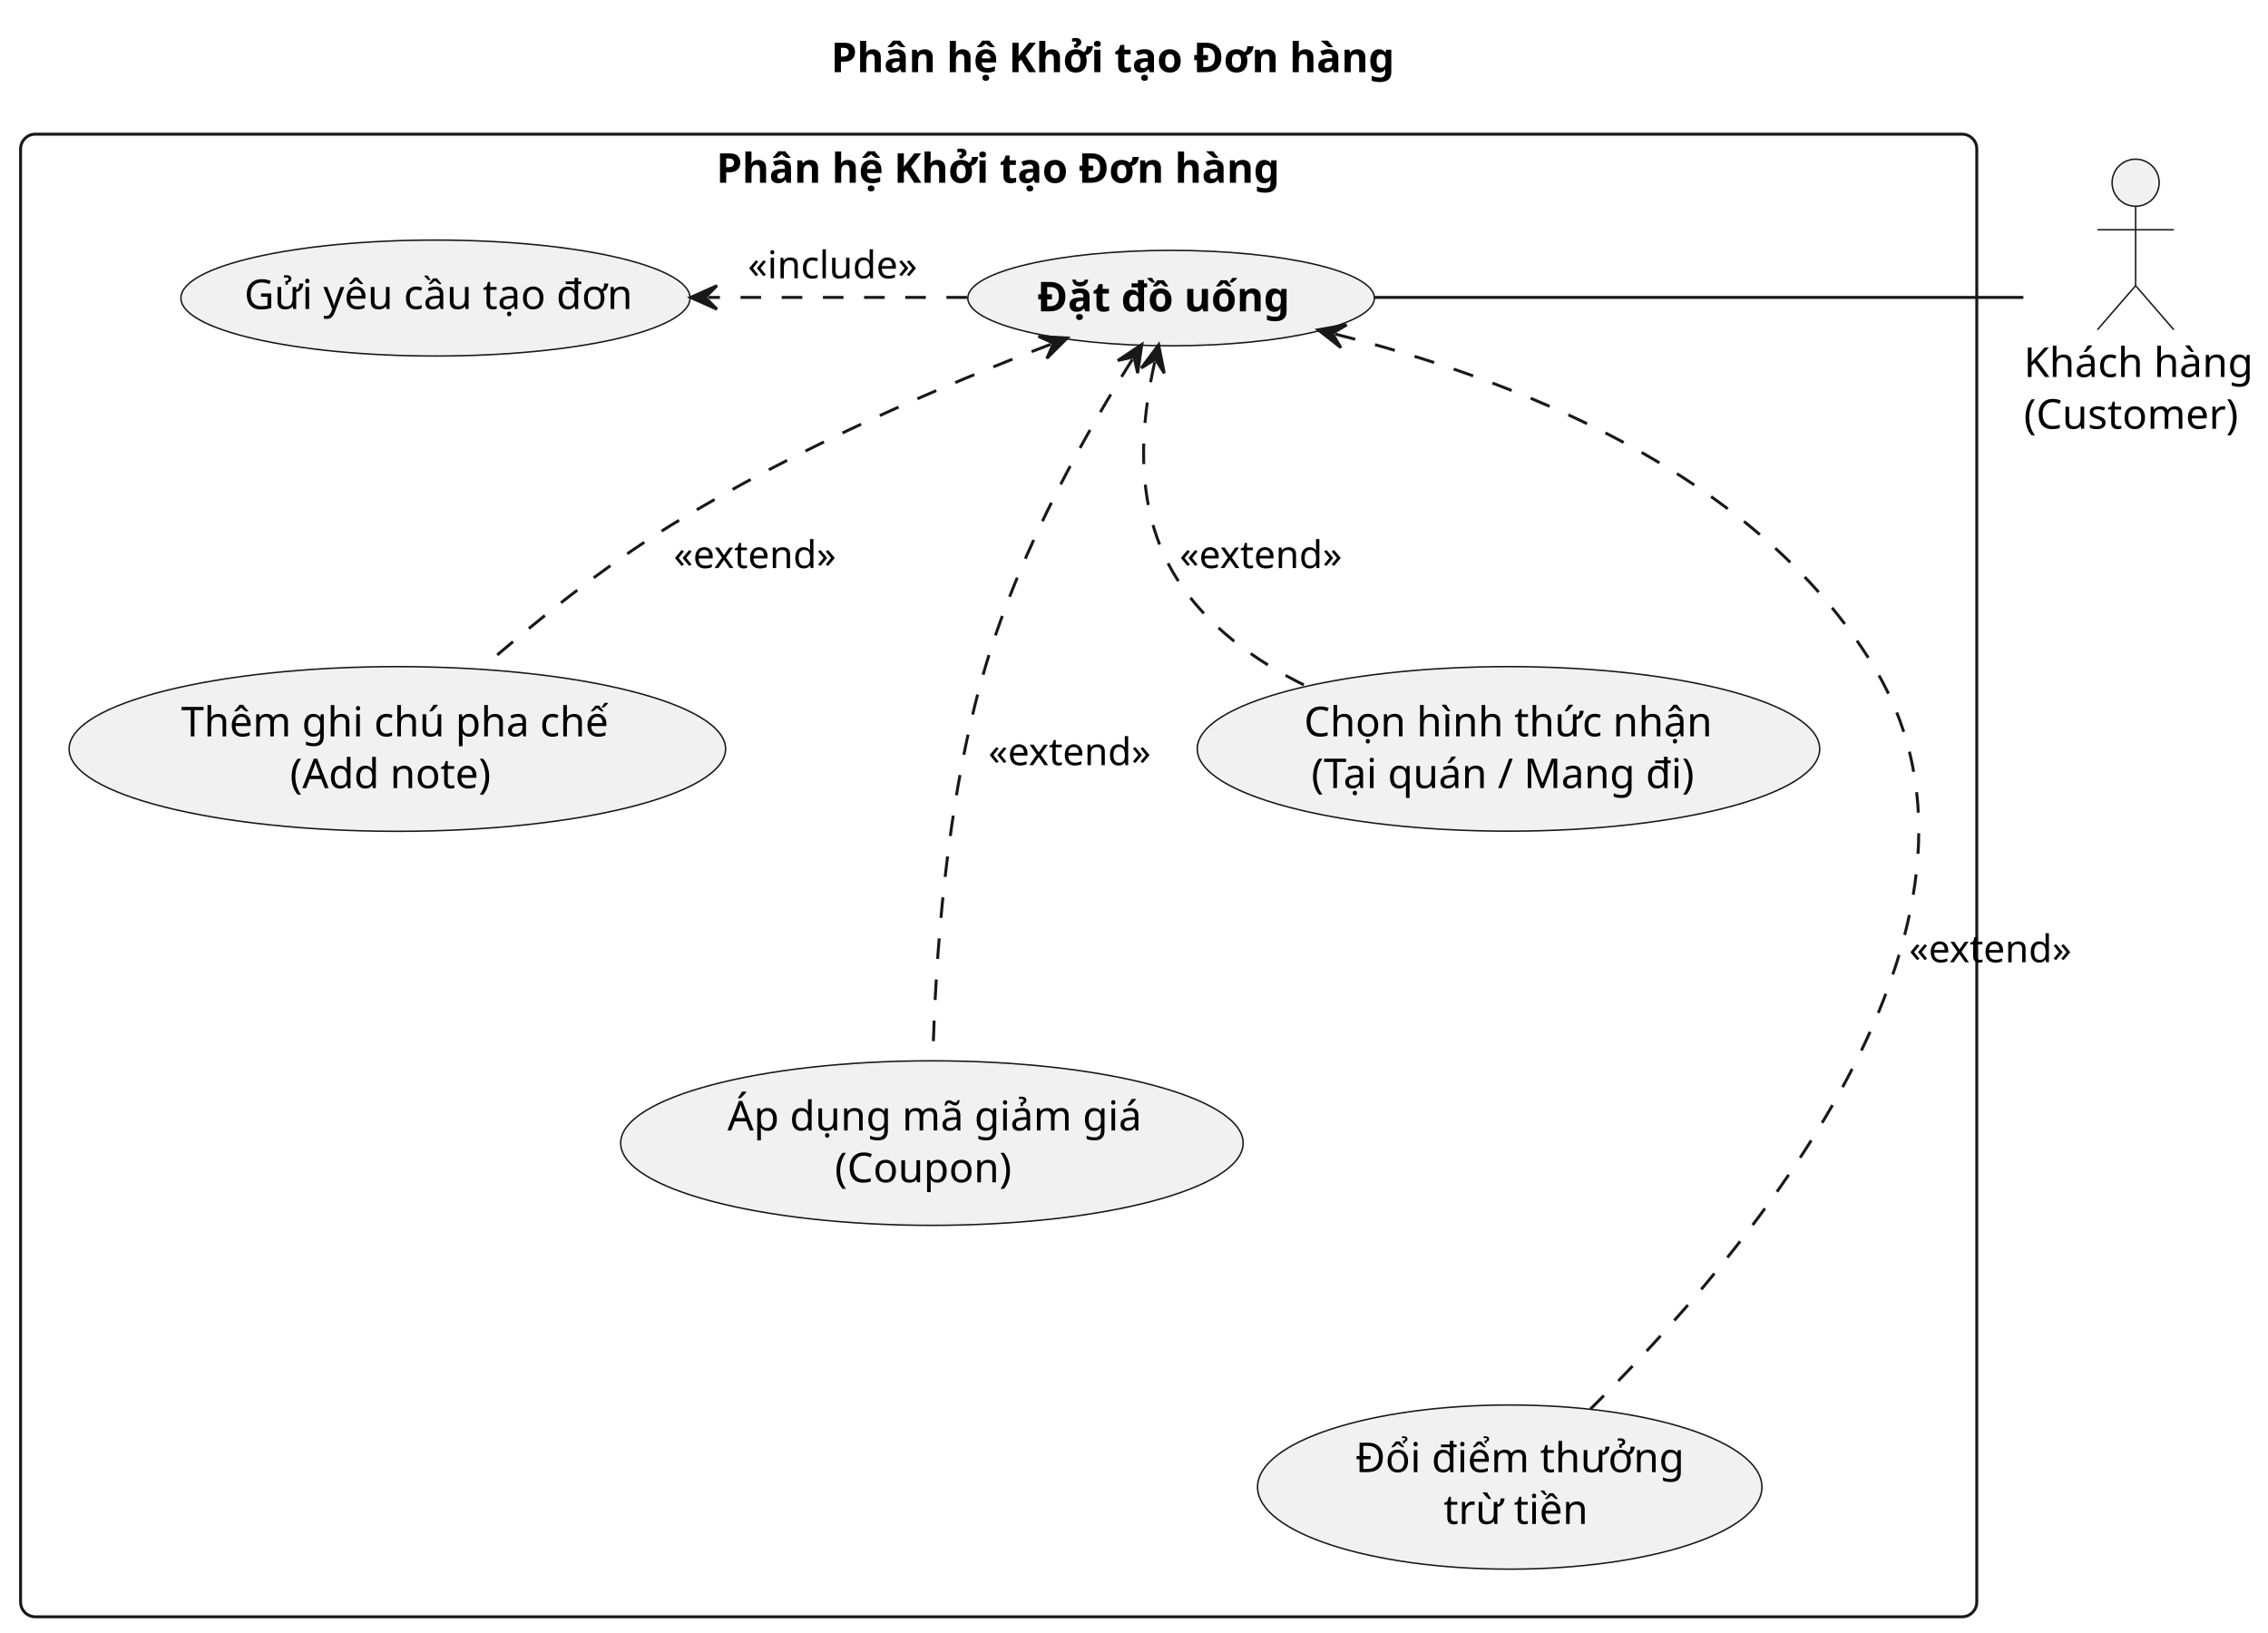
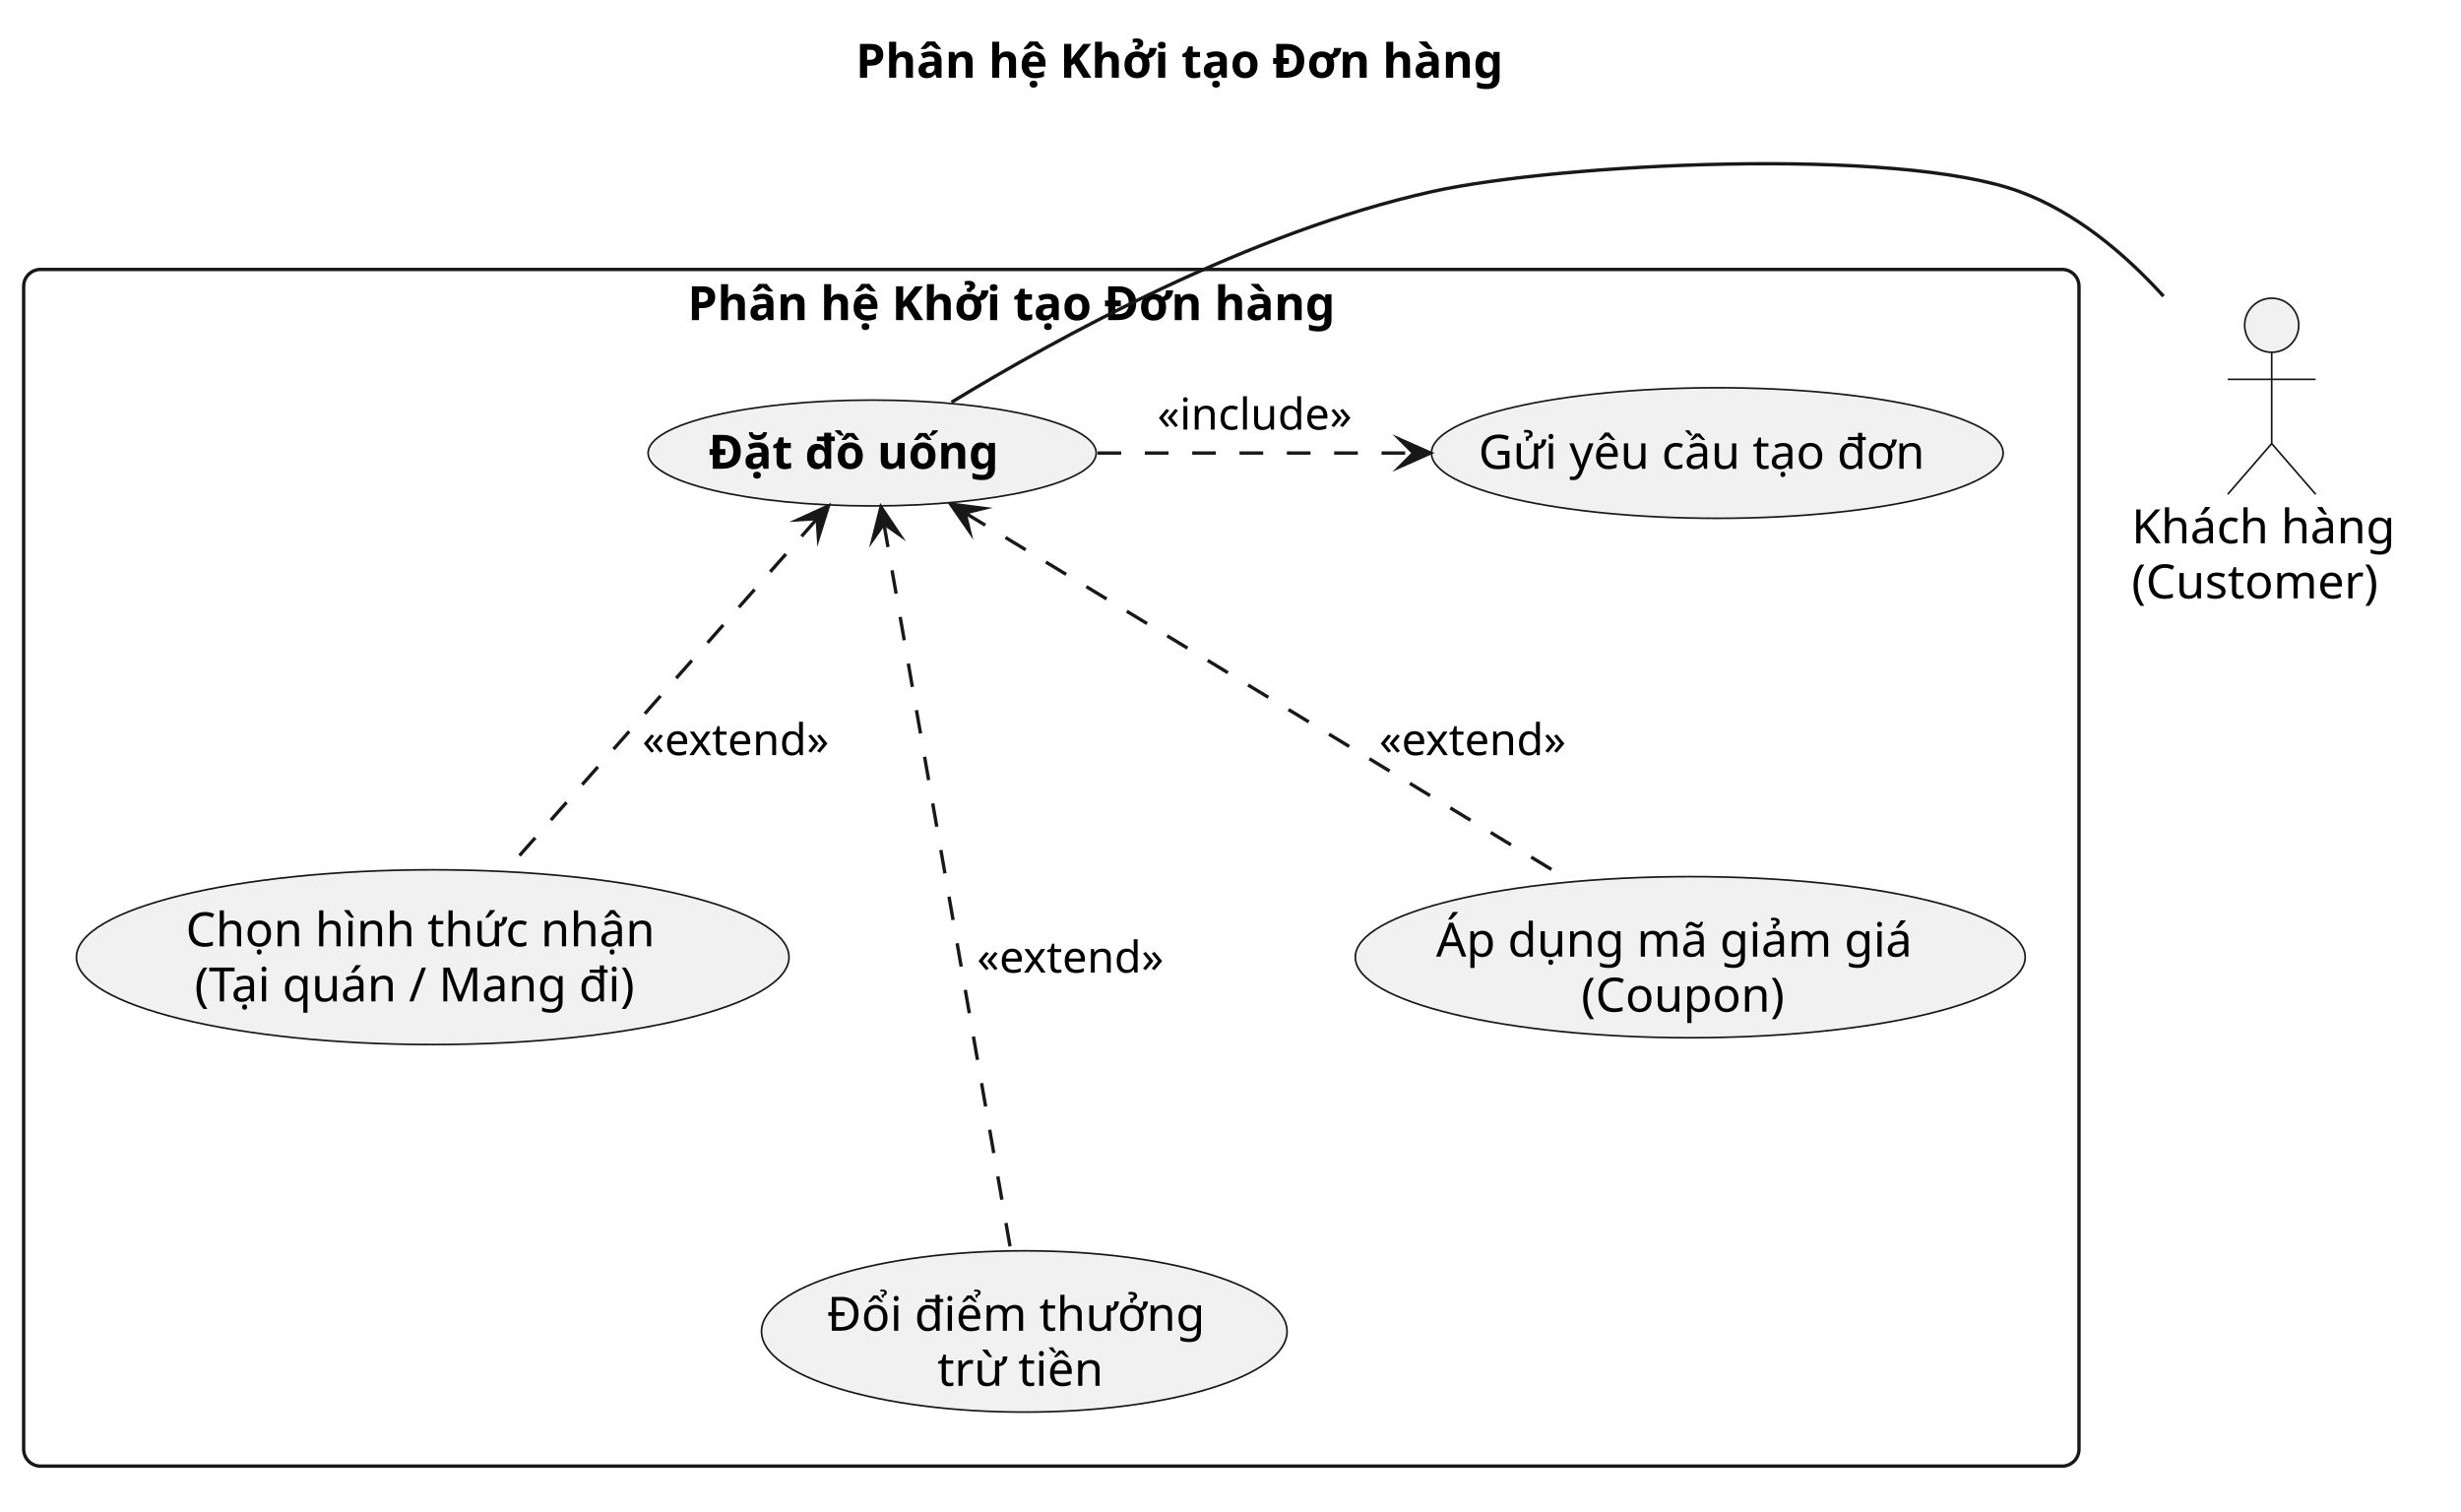
- <svg xmlns="http://www.w3.org/2000/svg" contentStyleType="text/css" height="555px" preserveAspectRatio="none" style="width:771px;height:555px;background:#FFFFFF;" version="1.1" viewBox="0 0 771 555" width="771px" zoomAndPan="magnify">
+ <svg xmlns="http://www.w3.org/2000/svg" version="1.1" data-diagram-type="DESCRIPTION" style="width:728px;height:447px;background:#FFFFFF;" width="728px" height="447px" viewBox="0 0 728 447" zoomAndPan="magnify" preserveAspectRatio="none" contentStyleType="text/css">
  <defs />
-   <g>
-     <text fill="#000000" font-family="sans-serif" font-size="14" font-weight="bold" lengthAdjust="spacing" textLength="192" x="282.5" y="24.533">Phân hệ Khởi tạo Đơn hàng</text>
-     <g id="cluster_Phân hệ Khởi tạo Đơn hàng">
-       <rect fill="none" height="504" rx="5" ry="5" style="stroke:#181818;stroke-width:1.0;" width="665" x="7" y="45.609" />
-       <text fill="#000000" font-family="sans-serif" font-size="14" font-weight="bold" lengthAdjust="spacing" textLength="192" x="243.5" y="62.143">Phân hệ Khởi tạo Đơn hàng</text>
+   <g font-family="sans-serif" lengthAdjust="spacing">
+     <g class="title" data-source-line="1">
+       <text x="253.127" y="22.995" fill="#000" font-size="14" textLength="215.182" font-weight="700">Phân hệ Khởi tạo Đơn hàng</text>
    </g>
-     <g id="elem_UC_MakeOrder">
-       <ellipse cx="398.112" cy="101.332" fill="#F1F1F1" rx="69.112" ry="16.222" style="stroke:#181818;stroke-width:0.5;" />
-       <text fill="#000000" font-family="sans-serif" font-size="14" font-weight="bold" lengthAdjust="spacing" textLength="85" x="352.612" y="105.848">Đặt đồ uống</text>
+     <g class="cluster" data-qualified-name="Ph.n h. Kh.i t.o ..n h.ng" id="ent0002" data-source-line="13">
+       <rect x="7" y="79.707" width="608" height="354.01" fill="none" style="stroke:#181818;stroke-width:1;" rx="5" ry="5" />
+       <text x="203.409" y="94.702" fill="#000" font-size="14" textLength="215.182" font-weight="700">Phân hệ Khởi tạo Đơn hàng</text>
    </g>
-     <g id="elem_UC_OrderType">
-       <ellipse cx="512.798" cy="254.578" fill="#F1F1F1" rx="105.798" ry="27.968" style="stroke:#181818;stroke-width:0.5;" />
-       <text fill="#000000" font-family="sans-serif" font-size="14" lengthAdjust="spacing" textLength="133" x="443.298" y="250.29">Chọn hình thức nhận</text>
-       <text fill="#000000" font-family="sans-serif" font-size="14" lengthAdjust="spacing" textLength="128" x="445.798" y="267.899">(Tại quán / Mang đi)</text>
+     <g class="entity" data-qualified-name="Ph.n h. Kh.i t.o ..n h.ng.UC_MakeOrder" id="ent0003" data-source-line="16">
+       <ellipse cx="257.997" cy="134.012" rx="66.277" ry="15.655" fill="#F1F1F1" style="stroke:#181818;stroke-width:0.5;" />
+       <text x="209.582" y="138.661" fill="#000" font-size="14" textLength="96.831" font-weight="700">Đặt đồ uống</text>
    </g>
-     <g id="elem_UC_Submit">
-       <ellipse cx="148.041" cy="101.317" fill="#F1F1F1" rx="86.541" ry="19.708" style="stroke:#181818;stroke-width:0.5;" />
-       <text fill="#000000" font-family="sans-serif" font-size="14" lengthAdjust="spacing" textLength="130" x="83.041" y="105.046">Gửi yêu cầu tạo đơn</text>
+     <g class="entity" data-qualified-name="Ph.n h. Kh.i t.o ..n h.ng.UC_OrderType" id="ent0004" data-source-line="17">
+       <ellipse cx="128.002" cy="283.153" rx="105.392" ry="25.846" fill="#F1F1F1" style="stroke:#181818;stroke-width:0.5;" />
+       <text x="54.963" y="279.939" fill="#000" font-size="14" textLength="146.077">Chọn hình thức nhận</text>
+       <text x="57.568" y="296.235" fill="#000" font-size="14" textLength="140.868">(Tại quán / Mang đi)</text>
    </g>
-     <g id="elem_UC_Note">
-       <ellipse cx="135.082" cy="254.604" fill="#F1F1F1" rx="111.582" ry="27.994" style="stroke:#181818;stroke-width:0.5;" />
-       <text fill="#000000" font-family="sans-serif" font-size="14" lengthAdjust="spacing" textLength="141" x="61.582" y="250.315">Thêm ghi chú pha chế</text>
-       <text fill="#000000" font-family="sans-serif" font-size="14" lengthAdjust="spacing" textLength="67" x="98.582" y="267.925">(Add note)</text>
+     <g class="entity" data-qualified-name="Ph.n h. Kh.i t.o ..n h.ng.UC_Submit" id="ent0005" data-source-line="20">
+       <ellipse cx="508.002" cy="134.017" rx="84.552" ry="19.31" fill="#F1F1F1" style="stroke:#181818;stroke-width:0.5;" />
+       <text x="437.356" y="138.666" fill="#000" font-size="14" textLength="141.292">Gửi yêu cầu tạo đơn</text>
    </g>
-     <g id="elem_UC_Coupon">
-       <ellipse cx="316.798" cy="388.578" fill="#F1F1F1" rx="105.798" ry="27.968" style="stroke:#181818;stroke-width:0.5;" />
-       <text fill="#000000" font-family="sans-serif" font-size="14" lengthAdjust="spacing" textLength="133" x="247.298" y="384.29">Áp dụng mã giảm giá</text>
-       <text fill="#000000" font-family="sans-serif" font-size="14" lengthAdjust="spacing" textLength="60" x="283.798" y="401.899">(Coupon)</text>
+     <g class="entity" data-qualified-name="Ph.n h. Kh.i t.o ..n h.ng.UC_Coupon" id="ent0006" data-source-line="21">
+       <ellipse cx="500.001" cy="283.156" rx="99.081" ry="23.829" fill="#F1F1F1" style="stroke:#181818;stroke-width:0.5;" />
+       <text x="424.826" y="282.981" fill="#000" font-size="14" textLength="150.35">Áp dụng mã giảm giá</text>
+       <text x="467.77" y="299.278" fill="#000" font-size="14" textLength="64.463">(Coupon)</text>
    </g>
-     <g id="elem_UC_Redeem">
-       <ellipse cx="513.231" cy="505.513" fill="#F1F1F1" rx="85.731" ry="27.903" style="stroke:#181818;stroke-width:0.5;" />
-       <text fill="#000000" font-family="sans-serif" font-size="14" lengthAdjust="spacing" textLength="105" x="460.731" y="500.437">Đổi điểm thưởng</text>
-       <text fill="#000000" font-family="sans-serif" font-size="14" lengthAdjust="spacing" textLength="45" x="490.731" y="518.046">trừ tiền</text>
+     <g class="entity" data-qualified-name="Ph.n h. Kh.i t.o ..n h.ng.UC_Redeem" id="ent0007" data-source-line="22">
+       <ellipse cx="302.998" cy="393.872" rx="77.728" ry="23.855" fill="#F1F1F1" style="stroke:#181818;stroke-width:0.5;" />
+       <text x="244.602" y="393.656" fill="#000" font-size="14" textLength="116.792">Đổi điểm thưởng</text>
+       <text x="277.281" y="409.953" fill="#000" font-size="14" textLength="51.434">trừ tiền</text>
    </g>
-     <g id="elem_Customer">
-       <ellipse cx="726" cy="62.109" fill="#F1F1F1" rx="8" ry="8" style="stroke:#181818;stroke-width:0.5;" />
-       <path d="M726,70.109 L726,97.109 M713,78.109 L739,78.109 M726,97.109 L713,112.109 M726,97.109 L739,112.109 " fill="none" style="stroke:#181818;stroke-width:0.5;" />
-       <text fill="#000000" font-family="sans-serif" font-size="14" lengthAdjust="spacing" textLength="76" x="688" y="128.143">Khách hàng</text>
-       <text fill="#000000" font-family="sans-serif" font-size="14" lengthAdjust="spacing" textLength="71" x="688" y="145.752">(Customer)</text>
+     <g class="entity" data-qualified-name="Customer" id="ent0001" data-source-line="10">
+       <ellipse cx="672.003" cy="96.217" rx="8" ry="8" fill="#F1F1F1" style="stroke:#181818;stroke-width:0.5;" />
+       <path d="M672.003,104.217 L672.003,131.217 M659.003,112.217 L685.003,112.217 M672.003,131.217 L659.003,146.217 M672.003,131.217 L685.003,146.217" style="stroke:#181818;stroke-width:0.5;" fill="none" />
+       <text x="630.57" y="160.712" fill="#000" font-size="14" textLength="82.865">Khách hàng</text>
+       <text x="630.57" y="177.009" fill="#000" font-size="14" textLength="78.928">(Customer)</text>
    </g>
-     <g id="link_UC_MakeOrder_UC_OrderType">
-       <path d="M392.555,123.061 C388.055,142.931 384.69,172.319 400,196.609 C410.25,212.869 426.7,224.679 443.9,233.169 " fill="none" id="UC_MakeOrder-backto-UC_OrderType" style="stroke:#181818;stroke-width:1.0;stroke-dasharray:7.0,7.0;" />
-       <polygon fill="#181818" points="393.88,117.209,387.991,125.104,392.776,122.086,395.793,126.871,393.88,117.209" style="stroke:#181818;stroke-width:1.0;" />
-       <text fill="#000000" font-family="sans-serif" font-size="13" lengthAdjust="spacing" textLength="53" x="401" y="193.105">«extend»</text>
+     <g class="link" data-entity-1="ent0003" data-entity-2="ent0004" id="lnk19" data-source-line="39" data-link-type="dependency">
+       <path d="M241.749,153.413 C219.459,178.633 176.93,226.777 149.69,257.607" style="stroke:#181818;stroke-width:1;stroke-dasharray:7,7;" fill="none" id="UC_MakeOrder-backto-UC_OrderType" />
+       <polygon points="245.06,149.667,236.103,153.762,241.749,153.413,242.097,159.059,245.06,149.667" fill="#181818" style="stroke:#181818;stroke-width:1;stroke-linejoin:miter;stroke-miterlimit:10;" />
+       <text x="190" y="223.384" fill="#000" font-size="13" textLength="61.185">«extend»</text>
    </g>
-     <g id="link_UC_MakeOrder_UC_Note">
-       <path d="M357.226,117.024 C321.896,130.544 272.13,151.509 228,178.609 C205.02,192.719 181.4,211.839 163.71,227.239 " fill="none" id="UC_MakeOrder-backto-UC_Note" style="stroke:#181818;stroke-width:1.0;stroke-dasharray:7.0,7.0;" />
-       <polygon fill="#181818" points="362.83,114.879,352.995,114.36,358.16,116.666,355.854,121.832,362.83,114.879" style="stroke:#181818;stroke-width:1.0;" />
-       <text fill="#000000" font-family="sans-serif" font-size="13" lengthAdjust="spacing" textLength="53" x="229" y="193.105">«extend»</text>
+     <g class="link" data-entity-1="ent0003" data-entity-2="ent0005" id="lnk13" data-source-line="36" data-link-type="dependency">
+       <path d="M324.67,134.017 C354.9,134.017 386,134.017 418.14,134.017" style="stroke:#181818;stroke-width:1;stroke-dasharray:7,7;" fill="none" id="UC_MakeOrder-to-UC_Submit-1" />
+       <polygon points="423.14,134.017,414.14,130.017,418.14,134.017,414.14,138.017,423.14,134.017" fill="#181818" style="stroke:#181818;stroke-width:1;stroke-linejoin:miter;stroke-miterlimit:10;" />
+       <text x="342.36" y="127.084" fill="#000" font-size="13" textLength="63.007">«include»</text>
    </g>
-     <g id="link_UC_MakeOrder_UC_Submit">
-       <path d="M328.74,101.109 C299.64,101.109 271.48,101.109 240.74,101.109 " fill="none" id="UC_MakeOrder-to-UC_Submit" style="stroke:#181818;stroke-width:1.0;stroke-dasharray:7.0,7.0;" />
-       <polygon fill="#181818" points="234.74,101.109,243.74,105.109,239.74,101.109,243.74,97.109,234.74,101.109" style="stroke:#181818;stroke-width:1.0;" />
-       <text fill="#000000" font-family="sans-serif" font-size="13" lengthAdjust="spacing" textLength="55" x="254.25" y="94.605">«include»</text>
+     <g class="link" data-entity-1="ent0003" data-entity-2="ent0006" id="lnk15" data-source-line="37" data-link-type="dependency">
+       <path d="M285.472,151.724 C327.942,177.544 414.16,229.967 464.44,260.537" style="stroke:#181818;stroke-width:1;stroke-dasharray:7,7;" fill="none" id="UC_MakeOrder-backto-UC_Coupon" />
+       <polygon points="281.2,149.127,286.812,157.22,285.472,151.724,290.968,150.384,281.2,149.127" fill="#181818" style="stroke:#181818;stroke-width:1;stroke-linejoin:miter;stroke-miterlimit:10;" />
+       <text x="408" y="223.384" fill="#000" font-size="13" textLength="61.185">«extend»</text>
    </g>
-     <g id="link_UC_MakeOrder_UC_Coupon">
-       <path d="M384.963,122.16 C370.633,144.82 347.53,184.589 335,226.609 C321.37,272.289 317.9,328.059 317.11,360.529 " fill="none" id="UC_MakeOrder-backto-UC_Coupon" style="stroke:#181818;stroke-width:1.0;stroke-dasharray:7.0,7.0;" />
-       <polygon fill="#181818" points="388.17,117.089,379.979,122.558,385.498,121.315,386.74,126.834,388.17,117.089" style="stroke:#181818;stroke-width:1.0;" />
-       <text fill="#000000" font-family="sans-serif" font-size="13" lengthAdjust="spacing" textLength="53" x="336" y="260.104">«extend»</text>
+     <g class="link" data-entity-1="ent0003" data-entity-2="ent0007" id="lnk17" data-source-line="38" data-link-type="dependency">
+       <path d="M261.471,154.922 C269.001,198.022 289.88,317.657 298.95,369.647" style="stroke:#181818;stroke-width:1;stroke-dasharray:7,7;" fill="none" id="UC_MakeOrder-backto-UC_Redeem" />
+       <polygon points="260.61,149.997,258.219,159.551,261.471,154.922,266.099,158.174,260.61,149.997" fill="#181818" style="stroke:#181818;stroke-width:1;stroke-linejoin:miter;stroke-miterlimit:10;" />
+       <text x="289" y="287.724" fill="#000" font-size="13" textLength="61.185">«extend»</text>
    </g>
-     <g id="link_UC_MakeOrder_UC_Redeem">
-       <path d="M453.908,113.574 C511.058,127.964 596.05,159.109 637,226.609 C690.17,314.269 591.55,428.719 540.65,479.009 " fill="none" id="UC_MakeOrder-backto-UC_Redeem" style="stroke:#181818;stroke-width:1.0;stroke-dasharray:7.0,7.0;" />
-       <polygon fill="#181818" points="448.09,112.109,455.841,118.186,452.939,113.33,457.794,110.428,448.09,112.109" style="stroke:#181818;stroke-width:1.0;" />
-       <text fill="#000000" font-family="sans-serif" font-size="13" lengthAdjust="spacing" textLength="53" x="649" y="327.104">«extend»</text>
-     </g>
-     <g id="link_Customer_UC_MakeOrder">
-       <path d="M687.84,101.109 C614.29,101.109 540.74,101.109 467.19,101.109 " fill="none" id="Customer-UC_MakeOrder" style="stroke:#181818;stroke-width:1.0;" />
+     <g class="link" data-entity-1="ent0001" data-entity-2="ent0003" id="lnk20" data-source-line="43" data-link-type="association">
+       <path d="M640,87.627 C628.34,74.827 613.93,62.787 597.5,56.707 C561.24,43.297 461.25,48.327 423.5,56.707 C369.63,68.667 312.53,100.087 281.48,118.987" style="stroke:#181818;stroke-width:1;" fill="none" id="Customer-UC_MakeOrder" />
    </g>
  </g>
</svg>
